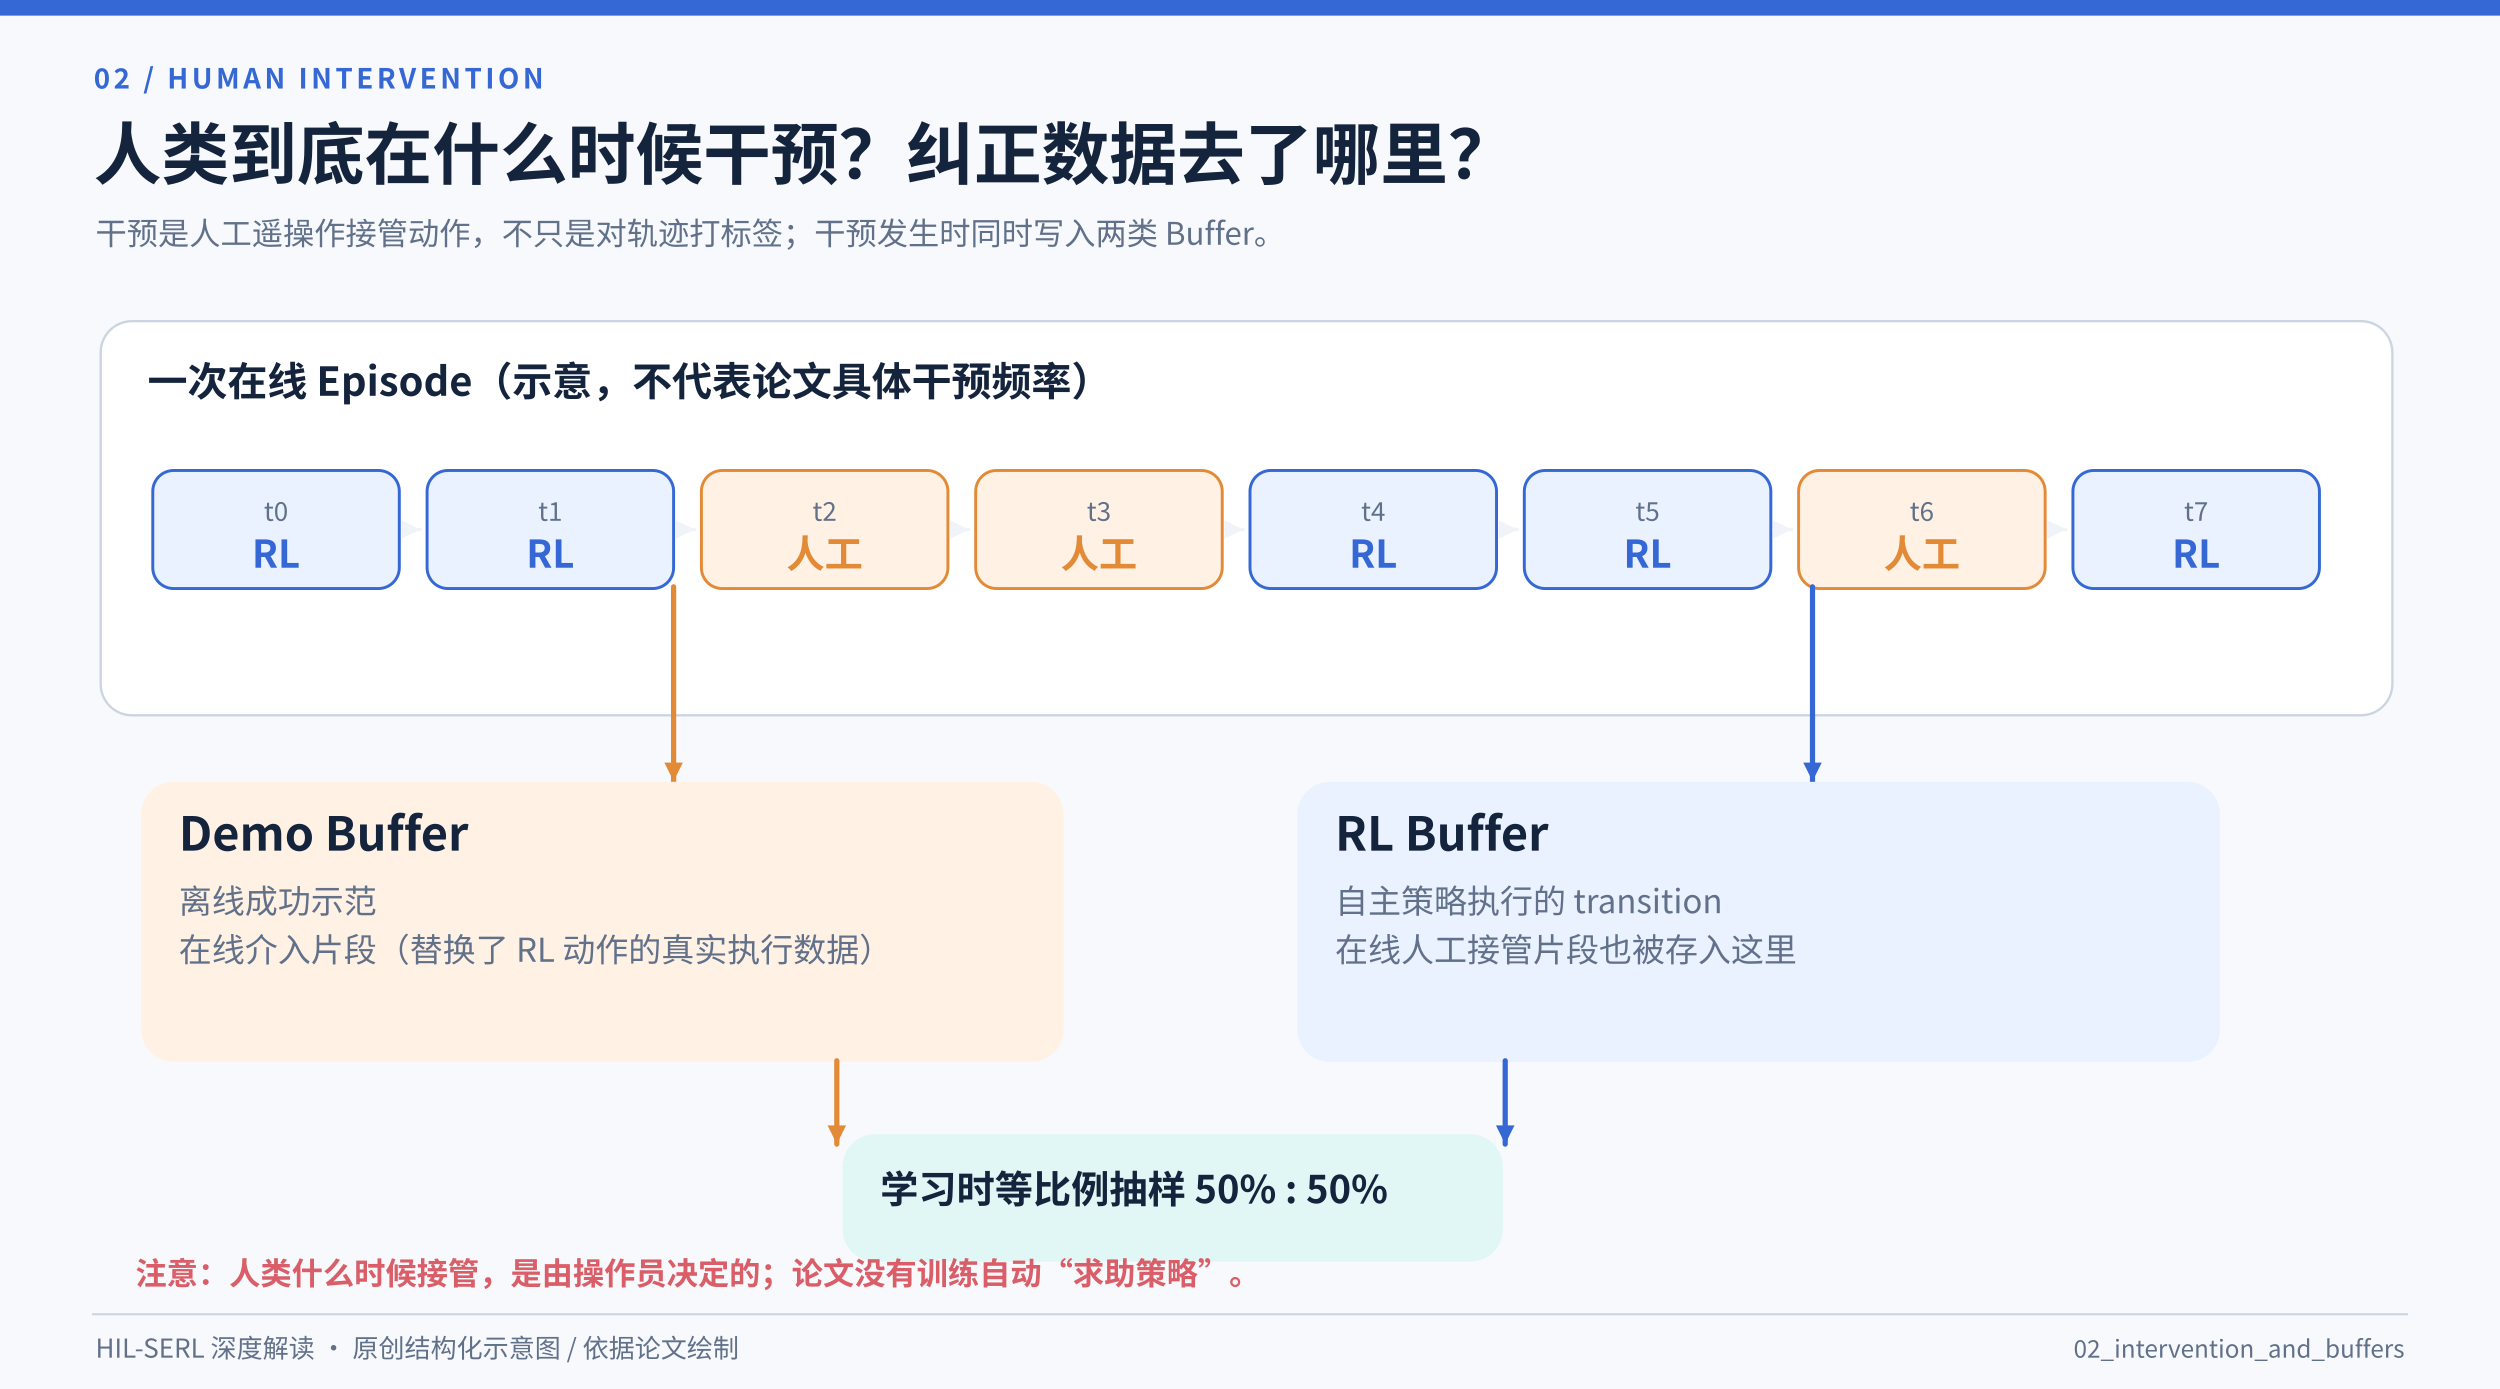
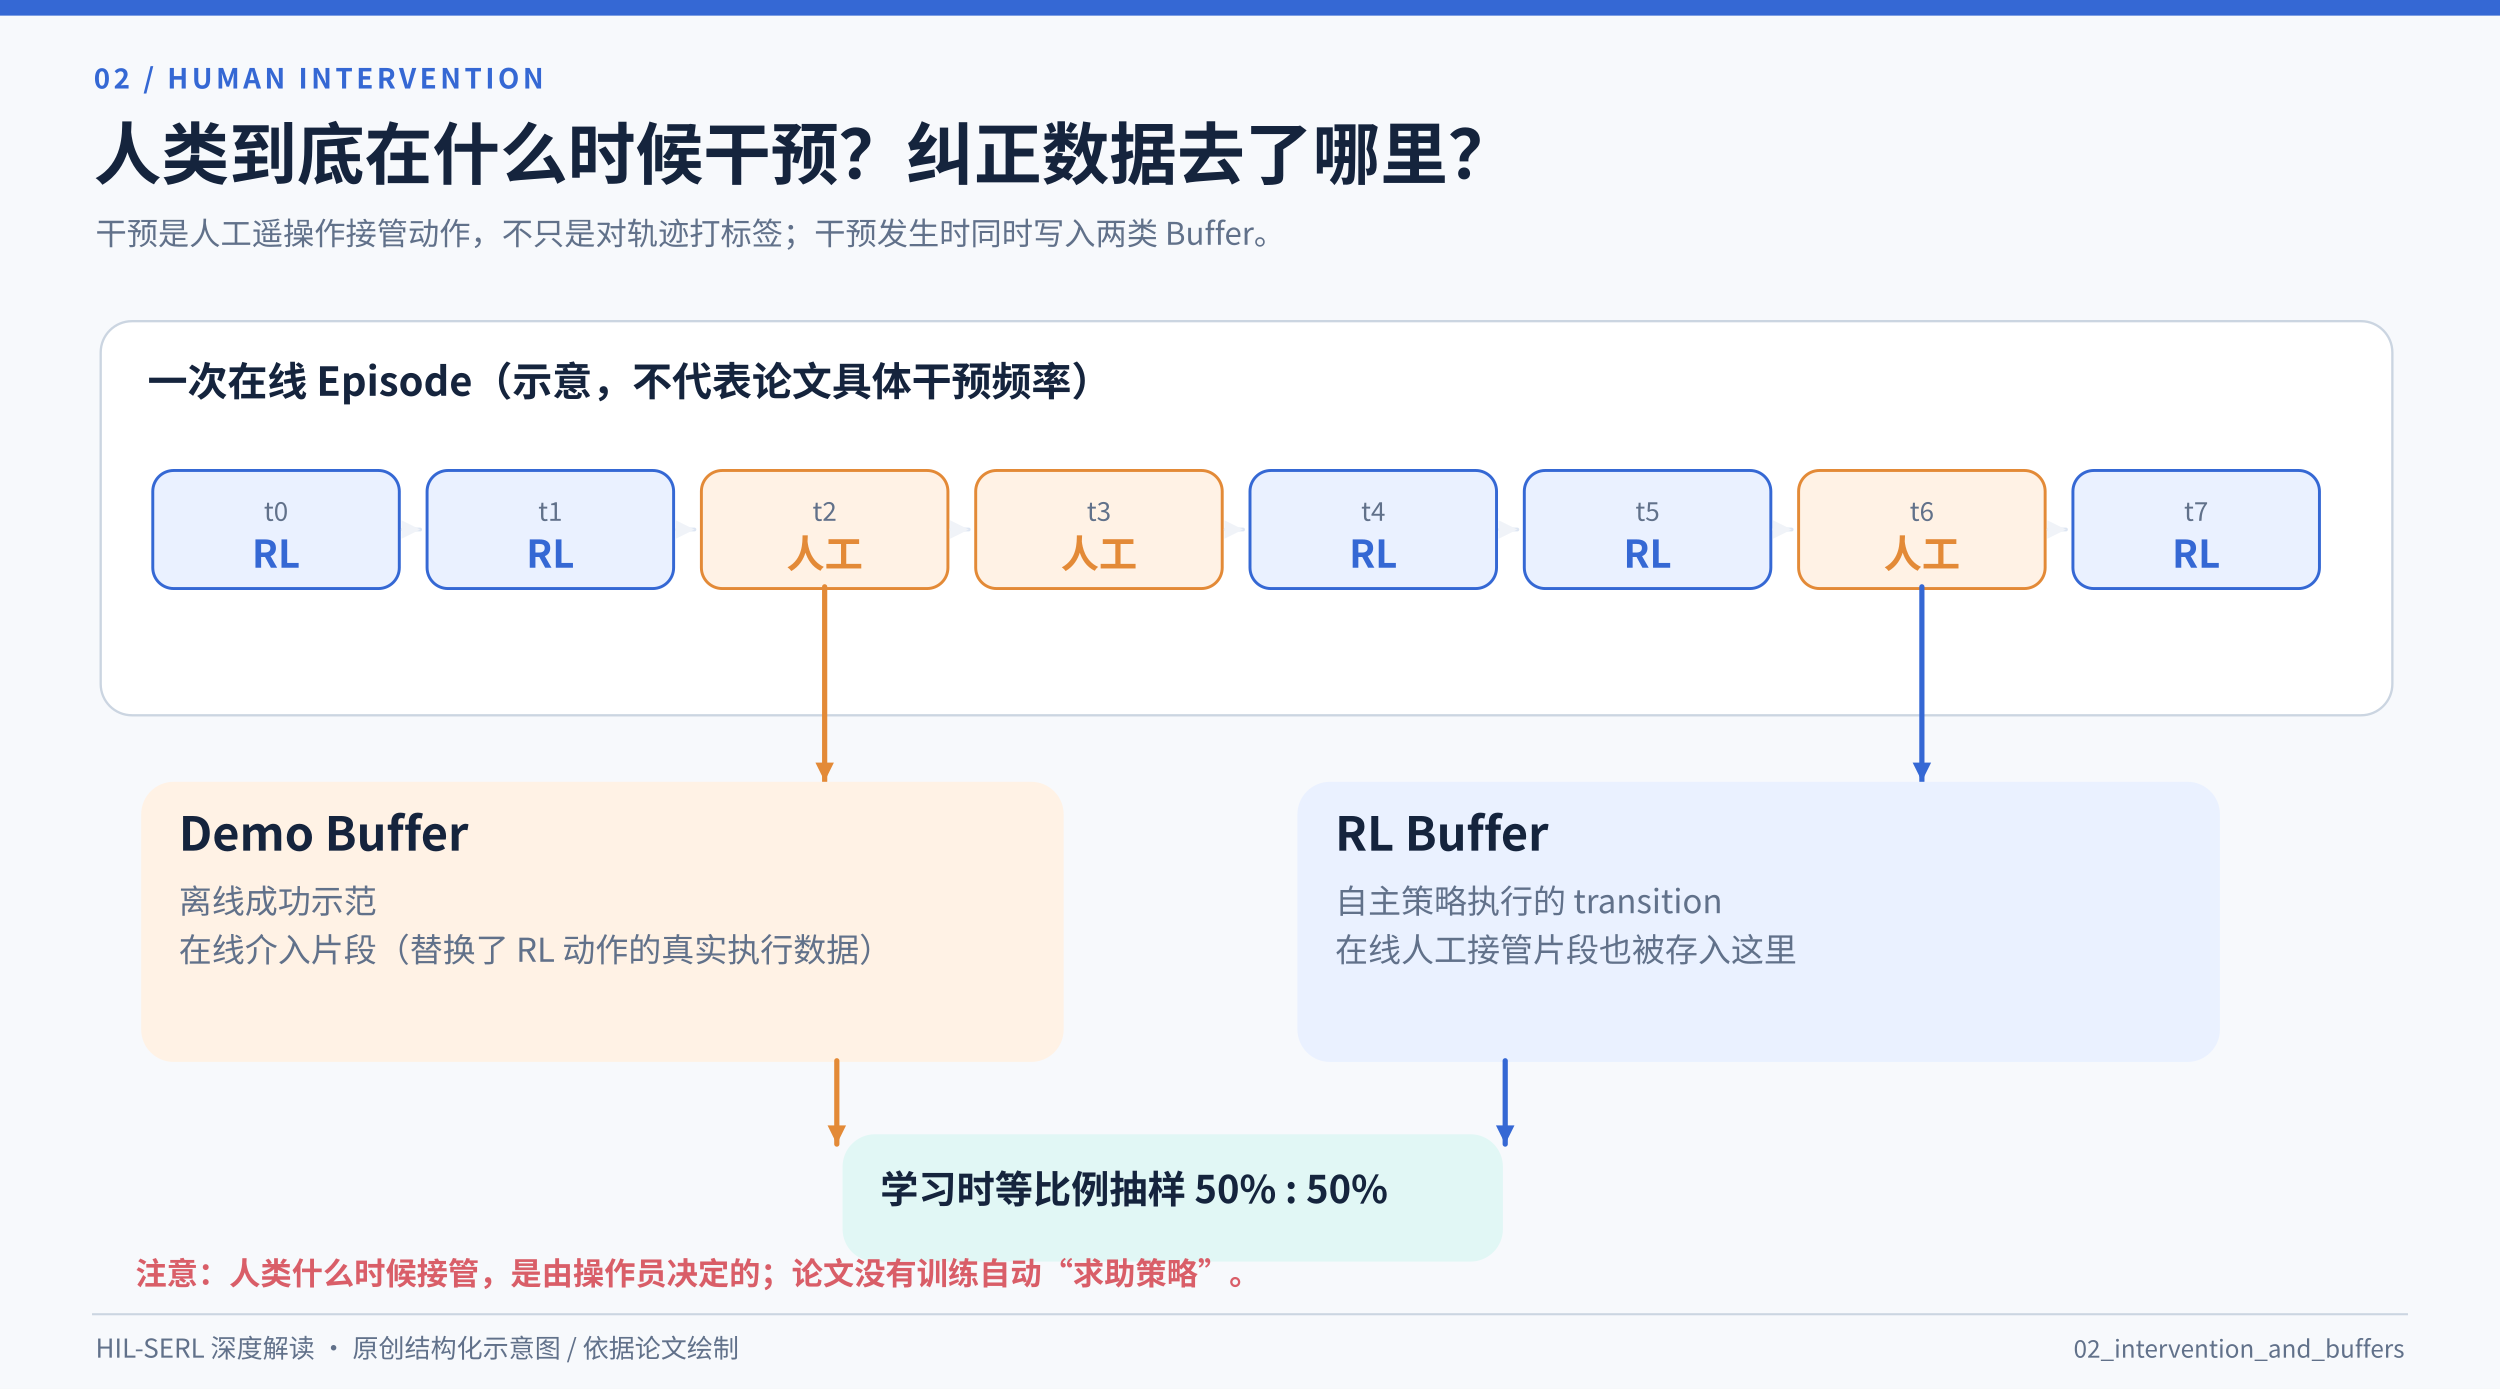
<svg xmlns="http://www.w3.org/2000/svg" baseProfile="full" height="800" version="1.1" viewBox="0 0 1440 800" width="1440">
  <defs />
  <rect fill="#F7F9FC" height="800" width="1440" x="0" y="0" />
  <rect fill="#3568D4" height="9" width="1440" x="0" y="0" />
  <text fill="#3568D4" font-family="Noto Sans CJK SC, Noto Sans SC, Arial, sans-serif" font-size="16" font-weight="600" letter-spacing="2" opacity="1" text-anchor="start" x="54" y="51">02  /  HUMAN INTERVENTION</text>
  <text fill="#15243D" font-family="Noto Sans CJK SC, Noto Sans SC, Arial, sans-serif" font-size="39" font-weight="700" opacity="1" text-anchor="start" x="54" y="103">人类到底在什么时候干预？纠正数据去了哪里？</text>
  <text fill="#61718A" font-family="Noto Sans CJK SC, Noto Sans SC, Arial, sans-serif" font-size="18" font-weight="400" opacity="1" text-anchor="start" x="55" y="141">干预是人工遥操作接管动作，不只是对轨迹打标签；干预发生时同时写入两类 Buffer。</text>
  <line stroke="#CBD5E1" stroke-width="1.2" x1="53" x2="1387" y1="757" y2="757" />
  <text fill="#61718A" font-family="Noto Sans CJK SC, Noto Sans SC, Arial, sans-serif" font-size="15" font-weight="400" opacity="1" text-anchor="start" x="55" y="782">HIL-SERL 深度解读   ·   原创结构化示意图 / 依据论文绘制</text>
  <text fill="#61718A" font-family="Noto Sans CJK SC, Noto Sans SC, Arial, sans-serif" font-size="14" font-weight="400" opacity="1" text-anchor="end" x="1385" y="782">02_intervention_and_buffers</text>
  <rect fill="#FFFFFF" height="227" rx="18" ry="18" stroke="#CBD5E1" stroke-width="1.35" width="1320" x="58" y="185" />
  <text fill="#15243D" font-family="Noto Sans CJK SC, Noto Sans SC, Arial, sans-serif" font-size="23" font-weight="700" opacity="1" text-anchor="start" x="85" y="228">一次在线 Episode（示意，不代表论文具体干预频率）</text>
  <rect fill="#EAF1FF" height="68" rx="12" stroke="#3568D4" stroke-width="1.7" width="142" x="88" y="271" />
  <text fill="#61718A" font-family="Noto Sans CJK SC, Noto Sans SC, Arial, sans-serif" font-size="15" font-weight="400" opacity="1" text-anchor="middle" x="159" y="300">t0</text>
  <text fill="#3568D4" font-family="Noto Sans CJK SC, Noto Sans SC, Arial, sans-serif" font-size="22" font-weight="700" opacity="1" text-anchor="middle" x="159" y="327">RL</text>
-   <line fill="none" stroke="#F0F3F8" stroke-linecap="round" stroke-width="2" x1="232" x2="242" y1="305" y2="305" />
+   <line fill="none" stroke="#DDE5F2" stroke-linecap="round" stroke-width="2.2" x1="232" x2="242" y1="305" y2="305" />
  <polygon fill="#F0F3F8" points="242,305 231.247,310.327 231.247,299.673" />
  <rect fill="#EAF1FF" height="68" rx="12" stroke="#3568D4" stroke-width="1.7" width="142" x="246" y="271" />
  <text fill="#61718A" font-family="Noto Sans CJK SC, Noto Sans SC, Arial, sans-serif" font-size="15" font-weight="400" opacity="1" text-anchor="middle" x="317" y="300">t1</text>
  <text fill="#3568D4" font-family="Noto Sans CJK SC, Noto Sans SC, Arial, sans-serif" font-size="22" font-weight="700" opacity="1" text-anchor="middle" x="317" y="327">RL</text>
-   <line fill="none" stroke="#F0F3F8" stroke-linecap="round" stroke-width="2" x1="390" x2="400" y1="305" y2="305" />
+   <line fill="none" stroke="#DDE5F2" stroke-linecap="round" stroke-width="2.2" x1="390" x2="400" y1="305" y2="305" />
  <polygon fill="#F0F3F8" points="400,305 389.247,310.327 389.247,299.673" />
  <rect fill="#FFF2E5" height="68" rx="12" stroke="#E38A37" stroke-width="1.7" width="142" x="404" y="271" />
  <text fill="#61718A" font-family="Noto Sans CJK SC, Noto Sans SC, Arial, sans-serif" font-size="15" font-weight="400" opacity="1" text-anchor="middle" x="475" y="300">t2</text>
  <text fill="#E38A37" font-family="Noto Sans CJK SC, Noto Sans SC, Arial, sans-serif" font-size="22" font-weight="700" opacity="1" text-anchor="middle" x="475" y="327">人工</text>
-   <line fill="none" stroke="#F0F3F8" stroke-linecap="round" stroke-width="2" x1="548" x2="558" y1="305" y2="305" />
+   <line fill="none" stroke="#DDE5F2" stroke-linecap="round" stroke-width="2.2" x1="548" x2="558" y1="305" y2="305" />
  <polygon fill="#F0F3F8" points="558,305 547.247,310.327 547.247,299.673" />
  <rect fill="#FFF2E5" height="68" rx="12" stroke="#E38A37" stroke-width="1.7" width="142" x="562" y="271" />
  <text fill="#61718A" font-family="Noto Sans CJK SC, Noto Sans SC, Arial, sans-serif" font-size="15" font-weight="400" opacity="1" text-anchor="middle" x="633" y="300">t3</text>
  <text fill="#E38A37" font-family="Noto Sans CJK SC, Noto Sans SC, Arial, sans-serif" font-size="22" font-weight="700" opacity="1" text-anchor="middle" x="633" y="327">人工</text>
-   <line fill="none" stroke="#F0F3F8" stroke-linecap="round" stroke-width="2" x1="706" x2="716" y1="305" y2="305" />
+   <line fill="none" stroke="#DDE5F2" stroke-linecap="round" stroke-width="2.2" x1="706" x2="716" y1="305" y2="305" />
  <polygon fill="#F0F3F8" points="716,305 705.247,310.327 705.247,299.673" />
  <rect fill="#EAF1FF" height="68" rx="12" stroke="#3568D4" stroke-width="1.7" width="142" x="720" y="271" />
  <text fill="#61718A" font-family="Noto Sans CJK SC, Noto Sans SC, Arial, sans-serif" font-size="15" font-weight="400" opacity="1" text-anchor="middle" x="791" y="300">t4</text>
  <text fill="#3568D4" font-family="Noto Sans CJK SC, Noto Sans SC, Arial, sans-serif" font-size="22" font-weight="700" opacity="1" text-anchor="middle" x="791" y="327">RL</text>
-   <line fill="none" stroke="#F0F3F8" stroke-linecap="round" stroke-width="2" x1="864" x2="874" y1="305" y2="305" />
+   <line fill="none" stroke="#DDE5F2" stroke-linecap="round" stroke-width="2.2" x1="864" x2="874" y1="305" y2="305" />
  <polygon fill="#F0F3F8" points="874,305 863.247,310.327 863.247,299.673" />
  <rect fill="#EAF1FF" height="68" rx="12" stroke="#3568D4" stroke-width="1.7" width="142" x="878" y="271" />
  <text fill="#61718A" font-family="Noto Sans CJK SC, Noto Sans SC, Arial, sans-serif" font-size="15" font-weight="400" opacity="1" text-anchor="middle" x="949" y="300">t5</text>
  <text fill="#3568D4" font-family="Noto Sans CJK SC, Noto Sans SC, Arial, sans-serif" font-size="22" font-weight="700" opacity="1" text-anchor="middle" x="949" y="327">RL</text>
-   <line fill="none" stroke="#F0F3F8" stroke-linecap="round" stroke-width="2" x1="1022" x2="1032" y1="305" y2="305" />
+   <line fill="none" stroke="#DDE5F2" stroke-linecap="round" stroke-width="2.2" x1="1022" x2="1032" y1="305" y2="305" />
  <polygon fill="#F0F3F8" points="1032,305 1021.247,310.327 1021.247,299.673" />
  <rect fill="#FFF2E5" height="68" rx="12" stroke="#E38A37" stroke-width="1.7" width="142" x="1036" y="271" />
  <text fill="#61718A" font-family="Noto Sans CJK SC, Noto Sans SC, Arial, sans-serif" font-size="15" font-weight="400" opacity="1" text-anchor="middle" x="1107" y="300">t6</text>
  <text fill="#E38A37" font-family="Noto Sans CJK SC, Noto Sans SC, Arial, sans-serif" font-size="22" font-weight="700" opacity="1" text-anchor="middle" x="1107" y="327">人工</text>
-   <line fill="none" stroke="#F0F3F8" stroke-linecap="round" stroke-width="2" x1="1180" x2="1190" y1="305" y2="305" />
+   <line fill="none" stroke="#DDE5F2" stroke-linecap="round" stroke-width="2.2" x1="1180" x2="1190" y1="305" y2="305" />
  <polygon fill="#F0F3F8" points="1190,305 1179.247,310.327 1179.247,299.673" />
  <rect fill="#EAF1FF" height="68" rx="12" stroke="#3568D4" stroke-width="1.7" width="142" x="1194" y="271" />
  <text fill="#61718A" font-family="Noto Sans CJK SC, Noto Sans SC, Arial, sans-serif" font-size="15" font-weight="400" opacity="1" text-anchor="middle" x="1265" y="300">t7</text>
  <text fill="#3568D4" font-family="Noto Sans CJK SC, Noto Sans SC, Arial, sans-serif" font-size="22" font-weight="700" opacity="1" text-anchor="middle" x="1265" y="327">RL</text>
-   <line fill="none" stroke="#E38A37" stroke-linecap="round" stroke-width="3" x1="388" x2="388" y1="338" y2="450" />
-   <polygon fill="#E38A37" points="388,450 382.673,439.247 393.327,439.247" />
-   <line fill="none" stroke="#3568D4" stroke-linecap="round" stroke-width="3" x1="1044" x2="1044" y1="338" y2="450" />
-   <polygon fill="#3568D4" points="1044,450 1038.673,439.247 1049.327,439.247" />
+   <line fill="none" stroke="#E38A37" stroke-linecap="round" stroke-width="3" x1="475" x2="475" y1="338" y2="450" />
+   <polygon fill="#E38A37" points="475,450 469.673,439.247 480.327,439.247" />
+   <line fill="none" stroke="#3568D4" stroke-linecap="round" stroke-width="3" x1="1107" x2="1107" y1="338" y2="450" />
+   <polygon fill="#3568D4" points="1107,450 1101.673,439.247 1112.327,439.247" />
  <rect fill="#FFF2E5" height="160" rx="18" ry="18" stroke="#FFF2E5" stroke-width="1.35" width="530" x="82" y="451" />
  <text fill="#15243D" font-family="Noto Sans CJK SC, Noto Sans SC, Arial, sans-serif" font-size="27" font-weight="700" opacity="1" text-anchor="start" x="103" y="490">Demo Buffer</text>
  <text fill="#61718A" font-family="Noto Sans CJK SC, Noto Sans SC, Arial, sans-serif" font-size="19" font-weight="400" opacity="1" text-anchor="start" x="103" y="526">离线成功示范</text>
  <text fill="#61718A" font-family="Noto Sans CJK SC, Noto Sans SC, Arial, sans-serif" font-size="19" font-weight="400" opacity="1" text-anchor="start" x="103" y="554">在线介入片段（替换了 RL 动作的真实执行数据）</text>
  <rect fill="#EAF1FF" height="160" rx="18" ry="18" stroke="#EAF1FF" stroke-width="1.35" width="530" x="748" y="451" />
  <text fill="#15243D" font-family="Noto Sans CJK SC, Noto Sans SC, Arial, sans-serif" font-size="27" font-weight="700" opacity="1" text-anchor="start" x="769" y="490">RL Buffer</text>
  <text fill="#61718A" font-family="Noto Sans CJK SC, Noto Sans SC, Arial, sans-serif" font-size="19" font-weight="400" opacity="1" text-anchor="start" x="769" y="526">自主策略执行的 transition</text>
  <text fill="#61718A" font-family="Noto Sans CJK SC, Noto Sans SC, Arial, sans-serif" font-size="19" font-weight="400" opacity="1" text-anchor="start" x="769" y="554">在线人工接管片段也被存入这里</text>
  <line fill="none" stroke="#E38A37" stroke-linecap="round" stroke-width="3" x1="482" x2="482" y1="611" y2="659" />
  <polygon fill="#E38A37" points="482,659 476.673,648.247 487.327,648.247" />
  <line fill="none" stroke="#3568D4" stroke-linecap="round" stroke-width="3" x1="867" x2="867" y1="611" y2="659" />
  <polygon fill="#3568D4" points="867,659 861.673,648.247 872.327,648.247" />
  <rect fill="#E1F7F5" height="72" rx="18" ry="18" stroke="#E1F7F5" stroke-width="1.35" width="379" x="486" y="654" />
  <text fill="#15243D" font-family="Noto Sans CJK SC, Noto Sans SC, Arial, sans-serif" font-size="22" font-weight="700" opacity="1" text-anchor="start" x="507" y="693">学习时等比例抽样 50% : 50%</text>
  <text fill="#D95E68" font-family="Noto Sans CJK SC, Noto Sans SC, Arial, sans-serif" font-size="18" font-weight="600" opacity="1" text-anchor="start" x="78" y="740">注意：人类什么时候接管，是由操作员决定的；论文没有训练自动“求助策略”。</text>
</svg>
